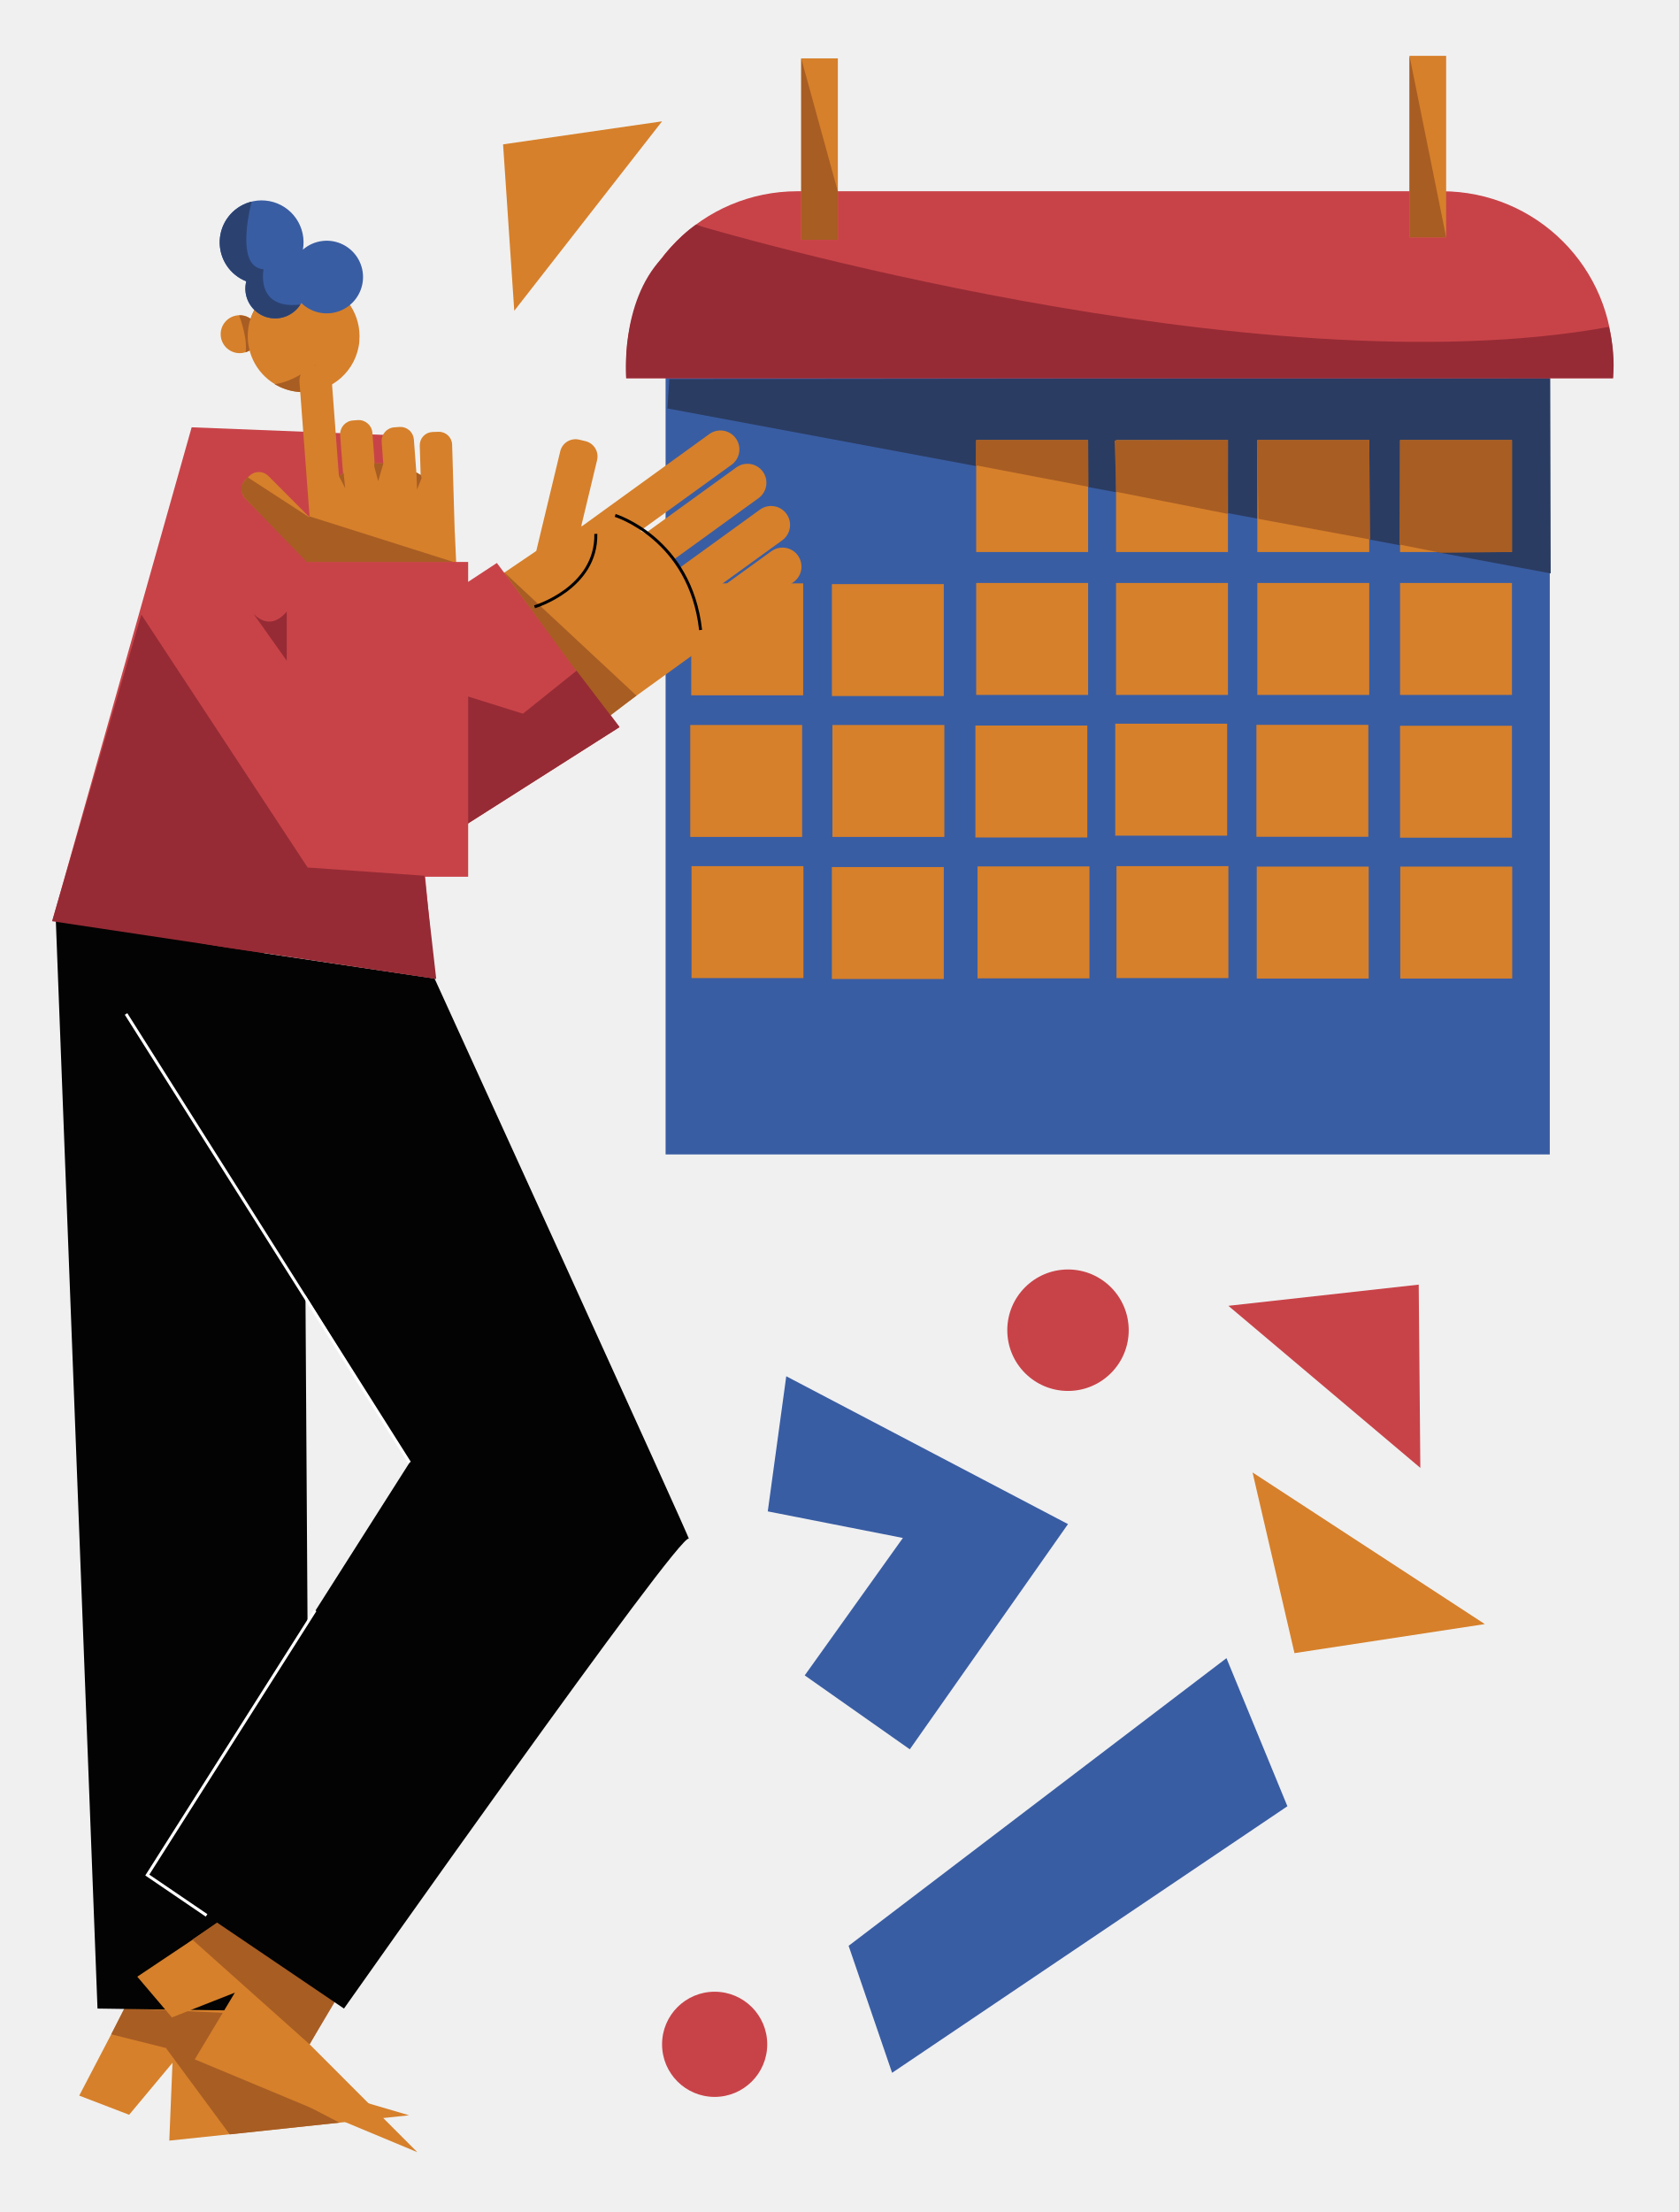
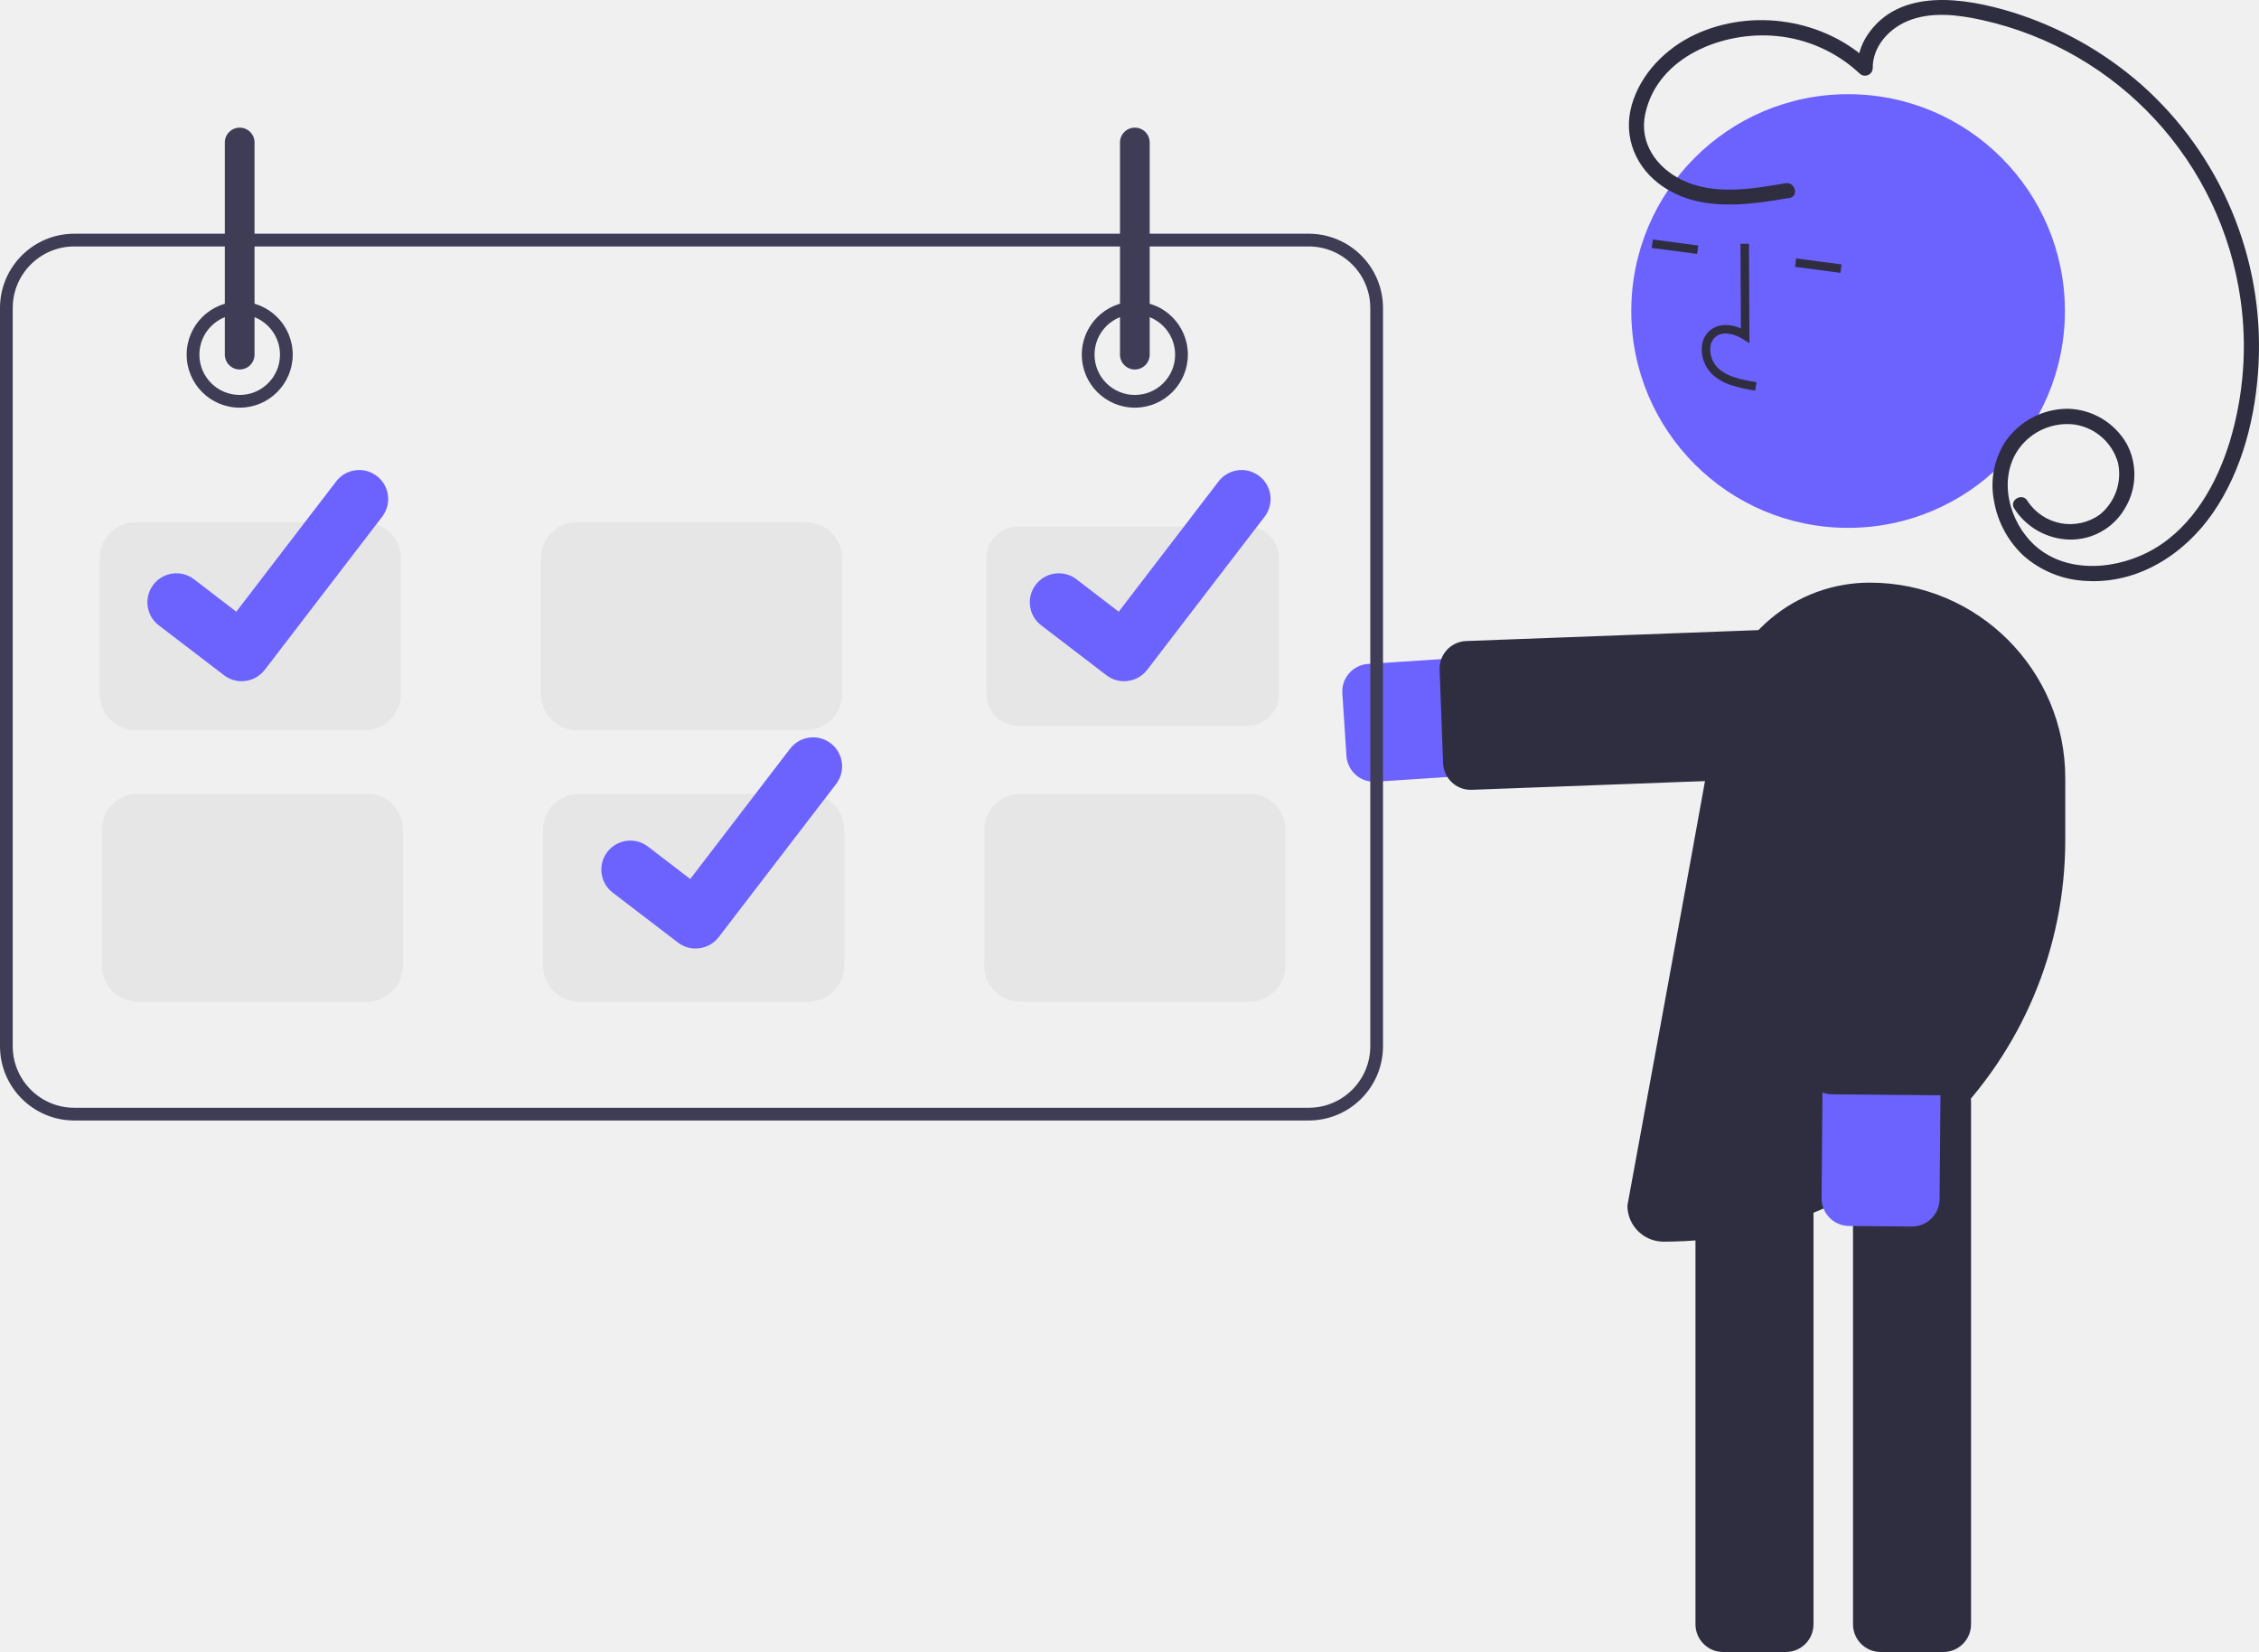
- <svg xmlns="http://www.w3.org/2000/svg" id="Capa_1" data-name="Capa 1" viewBox="0 0 1305.76 1720.65">
-   <path d="M201.16,261.32a14.64,14.64,0,0,1-6.86,11.21.1.1,0,0,1-.08.05,7.17,7.17,0,0,1-.93.53l-.06,0a14.26,14.26,0,0,1-2.09.89l-.15,0a0,0,0,0,0,0,0l-.33.1a14.06,14.06,0,0,1-2.16.47h0a14.42,14.42,0,0,1-3.29.08,14.75,14.75,0,0,1-.55-29.34,12.83,12.83,0,0,1,1.38-.11,14.07,14.07,0,0,1,1.71,0,14.67,14.67,0,0,1,4.05.93A14.42,14.42,0,0,1,195,248c.33.23.64.47.95.73a14.82,14.82,0,0,1,1.93,2A14.66,14.66,0,0,1,201.16,261.32Z" fill="#d6802b" />
-   <path d="M199.53,238.33c-.66,1-1.28,2.11-1.85,3.21h0c-.51,1-1,2-1.41,3-.09.21-.18.43-.26.65s-.2.48-.29.72c-.26.68-.51,1.37-.74,2.08a14.42,14.42,0,0,0-3.19-1.72,14.67,14.67,0,0,0-4.05-.93,14.07,14.07,0,0,0-1.71,0,97.17,97.17,0,0,1,4.5,16,45.37,45.37,0,0,1,.7,12c0,.25-.05.49-.08.73a14.26,14.26,0,0,0,2.09-.89c.05-.8.12-1.58.19-2.35l-.13,2.31a7.17,7.17,0,0,0,.93-.53c0,.05,0,.1.05.15l0-.2,3.3-21.2c.09-.22.17-.44.25-.65.6-1.49,1.18-2.75,1.71-3.79,1.88-3.65,3.26-4.77,3.26-4.77l1.16-.9A28.83,28.83,0,0,1,199.53,238.33Z" fill="#a85d23" />
-   <rect x="517.86" y="267.82" width="687.92" height="630.18" fill="#395da3" />
-   <polygon points="520.71 294.91 1206.14 294.2 1206.49 446.04 519.29 317.72 520.71 294.91" fill="#2a3c62" />
-   <path d="M620.4,148.77h501.39A133.19,133.19,0,0,1,1255,282V294.2a0,0,0,0,1,0,0H487.21a0,0,0,0,1,0,0V282A133.19,133.19,0,0,1,620.4,148.77Z" fill="#c84348" />
-   <rect x="623.37" y="45.41" width="28.51" height="141.15" fill="#d6802b" />
-   <rect x="1096.64" y="43.44" width="28.51" height="141.15" fill="#d6802b" />
-   <rect x="759.52" y="342.34" width="87.07" height="87.07" fill="#d6802b" />
-   <rect x="868.33" y="342.34" width="87.07" height="87.07" fill="#d6802b" />
-   <rect x="978.25" y="342.34" width="87.07" height="87.07" fill="#d6802b" />
-   <rect x="1089.29" y="342.34" width="87.07" height="87.07" fill="#d6802b" />
-   <rect x="977.81" y="674.11" width="87.07" height="87.07" fill="#d6802b" />
-   <rect x="1089.48" y="674.11" width="87.07" height="87.07" fill="#d6802b" />
-   <rect x="759.52" y="453.49" width="87.07" height="87.07" fill="#d6802b" />
-   <rect x="868.33" y="453.49" width="87.07" height="87.07" fill="#d6802b" />
-   <rect x="978.25" y="453.49" width="87.07" height="87.07" fill="#d6802b" />
-   <rect x="1089.29" y="453.49" width="87.07" height="87.07" fill="#d6802b" />
-   <rect x="758.89" y="564.38" width="87.07" height="87.07" fill="#d6802b" />
-   <rect x="867.7" y="562.95" width="87.07" height="87.07" fill="#d6802b" />
-   <rect x="538.02" y="673.75" width="87.07" height="87.07" fill="#d6802b" />
-   <rect x="647.23" y="674.46" width="87.07" height="87.07" fill="#d6802b" />
-   <rect x="977.54" y="563.84" width="87.07" height="87.07" fill="#d6802b" />
-   <rect x="1089.29" y="564.55" width="87.07" height="87.07" fill="#d6802b" />
-   <rect x="760.56" y="673.97" width="87.07" height="87.07" fill="#d6802b" />
-   <rect x="868.66" y="673.74" width="87.07" height="87.07" fill="#d6802b" />
-   <rect x="537.03" y="563.96" width="87.07" height="87.07" fill="#d6802b" />
-   <rect x="647.66" y="563.96" width="87.07" height="87.07" fill="#d6802b" />
-   <rect x="647.24" y="454.36" width="87.07" height="87.07" fill="#d6802b" />
-   <rect x="537.81" y="453.8" width="87.07" height="87.07" fill="#d6802b" />
-   <polygon points="400.11 241.75 515.1 94.38 391.41 112.29 400.11 241.75" fill="#d6802b" />
-   <path d="M546,176.22S977,304.53,1251.76,254.28A119.75,119.75,0,0,1,1255,294.2H487.21s-5-58.7,27.8-93.39c0,0,11.41-15.68,26.61-26.14Z" fill="#962b35" />
-   <polygon points="623.37 45.41 651.88 149.01 651.88 186.55 623.37 186.55 623.37 45.41" fill="#a85d23" />
-   <polygon points="1096.64 43.44 1125.16 184.58 1096.64 184.58 1096.64 43.44" fill="#a85d23" />
-   <polygon points="759.17 361.92 846.85 378.67 846.59 342.34 759.52 342.34 759.17 361.92" fill="#a85d23" />
-   <polygon points="868.59 382.59 955.21 399.7 955.4 342.34 867.17 342.67 868.59 382.59" fill="#a85d23" />
-   <polygon points="979.09 403.62 1066.06 419.66 1065.32 342.34 978.25 342.34 979.09 403.62" fill="#a85d23" />
-   <polygon points="1088.87 423.58 1120.95 430 1176.36 429.41 1176.36 342.34 1089.29 342.34 1088.87 423.58" fill="#a85d23" />
-   <path d="M623.59,440.7a14.72,14.72,0,0,1-6.1,12l-142.4,103L474,554.21,434.46,581,358.24,468.57l59-40L435.9,351a12.21,12.21,0,0,1,14.73-9l4.92,1.18a12.2,12.2,0,0,1,9,14.73l-12.32,51.29-.15.65,1.31-.95,98.47-71.25a14.75,14.75,0,0,1,17.3,23.9l-71,51.33c1.33.59,2.64,1.24,3.93,1.93l70.94-51.33a14.75,14.75,0,0,1,17.29,23.9L525,434.7q.71,1,1.38,1.95c1,1.53,2,3.08,2.89,4.66l62.15-45a14.75,14.75,0,0,1,17.29,23.9L538,471.4c0,.76.06,1.53.07,2.29l62.1-44.93a14.74,14.74,0,0,1,23.39,11.94Z" fill="#d6802b" />
-   <path d="M478.63,400.94s58.5,17.89,66.46,89.12" fill="none" stroke="#000" stroke-miterlimit="10" stroke-width="2.31" />
-   <polygon points="115.12 1527.7 61.64 1630.12 100.47 1645.02 134.2 1604.61 131.72 1665.13 318.28 1645.42 204.51 1611.99 204.81 1542.13 115.12 1527.7" fill="#d6802b" />
-   <polygon points="264.11 1651.14 178.75 1660.29 129.12 1593.09 129.44 1592.93 128.79 1592.65 129.12 1593.09 86.54 1582.42 96.75 1562.22 206.08 1567.25 204.5 1611.99 174.19 1604.39 264.11 1651.14" fill="#a85d23" />
-   <polygon points="148.89 1591.07 147.22 1590.65 146.89 1590.21 148.89 1591.07" fill="#a85d23" />
-   <path d="M453.42,408.92l-1.31.95.15-.65Z" fill="#d6802b" />
-   <polygon points="482.02 565.59 176.67 759.75 112.11 670.63 94.78 646.71 155.73 562.23 193.98 564.41 386.58 437.92 449.38 521.92 452.15 525.63 482.02 565.59" fill="#c84348" />
-   <polygon points="391.92 444.85 495.17 541.09 474.14 557.16 391.92 444.85" fill="#a85d23" />
-   <polygon points="482.02 565.59 176.67 759.75 70.18 667.03 112.11 670.63 233.43 681.06 351.89 595.05 303.56 571.85 326.6 530.03 406.84 555.15 448.59 521.72 482.02 565.59" fill="#962b35" />
-   <path d="M415.9,472s48.56-14.36,47.67-56.72" fill="none" stroke="#000" stroke-miterlimit="10" stroke-width="2.31" />
-   <polygon points="299.13 338.3 149.11 332.39 40.91 715.71 338.12 761.2 299.13 338.3" fill="#c84348" />
-   <polygon points="43.27 711.88 75.86 1562.4 241.17 1564.77 236.04 749.1 43.27 711.88" fill="#030303" />
-   <polygon points="202.88 1473.38 106.82 1537.6 133.74 1569.29 182.73 1550.02 151.53 1601.93 324.68 1674.11 240.88 1590.21 274.65 1529.06 202.88 1473.38" fill="#d6802b" />
-   <polygon points="169.62 1494.99 263.72 1551.71 240.88 1590.21 149.66 1508.77 169.62 1494.99" fill="#a85d23" />
-   <path d="M58.58,719.6l260.07,418.1-204.11,321,153.09,103.7S531,1188.72,535.93,1197,338.12,761.2,338.12,761.2Z" fill="#030303" />
-   <polyline points="160.71 1489.92 114.61 1458.55 245.19 1252.65" fill="none" stroke="#fff" stroke-miterlimit="10" stroke-width="2.31" />
-   <line x1="98.08" y1="788.73" x2="318.65" y2="1137.7" fill="none" stroke="#fff" stroke-miterlimit="10" stroke-width="2.31" />
-   <polygon points="148.89 1591.07 147.22 1590.65 146.89 1590.21 148.89 1591.07" fill="#a85d23" />
-   <path d="M279.63,265.28A43.49,43.49,0,0,1,235,305c-.82,0-1.64-.07-2.47-.14a43.49,43.49,0,0,1-38-31,.14.14,0,0,1,0-.06c-.11-.37-.21-.74-.31-1.11,0-.05,0-.1-.05-.15-.32-1.25-.6-2.52-.82-3.8a43.77,43.77,0,0,1-.54-9.26c0-.57.06-1.14.11-1.71a42.7,42.7,0,0,1,2-9.81c.23-.71.48-1.4.74-2.08.09-.24.18-.48.29-.72s.17-.44.26-.65c.43-1,.9-2,1.41-3h0c.57-1.1,1.19-2.17,1.85-3.21a43.49,43.49,0,0,1,80.1,26.95Z" fill="#d6802b" />
-   <path d="M240.89,402.44l-.41-.4.3-1Z" fill="#d6802b" />
-   <polygon points="329.46 441.06 329.45 441.06 329.44 440.78 329.46 441.06" fill="#d6802b" />
-   <polygon points="329.46 441.06 329.45 441.06 329.44 440.78 329.46 441.06" fill="#d6802b" />
-   <polygon points="329.46 441.06 329.45 441.06 329.44 440.78 329.46 441.06" fill="#d6802b" />
-   <path d="M197.43,477.76l41.7,58.81,1.07-96.23S223.09,502.36,197.43,477.76Z" fill="#962b35" />
-   <path d="M245.58,283.64,234.82,305c-.82,0-1.64-.07-2.47-.14a43.22,43.22,0,0,1-18.7-6.07C228.41,297.23,245,284.07,245.58,283.64Z" fill="#a85d23" />
-   <path d="M353.93,415.75c0-.8-.09-1.6-.16-2.39l-2-67.52a10.26,10.26,0,0,0-10.57-9.95l-4.61.14a10.27,10.27,0,0,0-10,10.57l.67,22.32,0,.6c-.71-.46-1.43-.9-2.16-1.31h0c-.38-.24-.77-.45-1.15-.67L322,341.84a10.54,10.54,0,0,0-11.31-9.73l-4,.3a10.56,10.56,0,0,0-9.74,11.31l.94,12.58.27,3.54h0l0,.58H298c-.62,0-1.25,0-1.87,0-.87,0-1.73,0-2.6.06-.68,0-1.36.07-2,.13l-.31-4.14-1.48-19.79a10.72,10.72,0,0,0-11.49-9.89l-3.7.28a10.72,10.72,0,0,0-9.89,11.49l2.09,27.91.14,1.85c-1,.59-2,1.21-3,1.86l-.2.13-.05-.63-.13-1.74-5.46-72.81a11.83,11.83,0,0,0-12.67-10.91l-1.51.12A11.82,11.82,0,0,0,233,297l7.8,104.07.11,1.39-.41-.4-31.74-31.86a10.41,10.41,0,0,0-14.73,0L191,373.2a10.42,10.42,0,0,0,0,14.73l48,48.14,2.69,60.75,115.7-5.11Zm-24.48,25.31v-.28l0,.28Z" fill="#d6802b" />
-   <path d="M239.84,437.48l-1.19-.35-47.72-49.2s-6.21-6.53-1.46-12.94l3.09-3.8,48,31.19,0-.78L353.9,437.48Z" fill="#a85d23" />
-   <path d="M263.7,370.27c1-.65,2.15-1.39,3.15-2l-.14-1.85.73,2.23,1.11,11.07Z" fill="#a85d23" />
-   <path d="M296.12,360.39c.62,0,1.56,0,2.18,0l-4.06,13.91-3-11.26-.1-6.64.31,4.14c.67-.06,1.35-.1,2-.13C294.39,360.41,295.25,360.39,296.12,360.39Z" fill="#a85d23" />
-   <path d="M328,371.9l-3.56,8.91L324,367.53l1.14.67h0c.73.41,1.45.85,2.16,1.31l0-.6Z" fill="#a85d23" />
-   <polygon points="611.73 1070.55 830.94 1185.55 707.86 1360.74 626.1 1303.24 702.47 1196.33 597.35 1175.66 611.73 1070.55" fill="#395da3" />
-   <polygon points="1155.24 1263.33 974.52 1145.37 1007.15 1285.92 1155.24 1263.33" fill="#d6802b" />
-   <circle cx="830.94" cy="1034.73" r="47.24" fill="#c84348" />
-   <polygon points="1105.07 1141.82 955.72 1015.75 1103.81 999.27 1105.07 1141.82" fill="#c84348" />
-   <polygon points="954.23 1289.83 660.25 1513.59 694.08 1612.38 1001.64 1405.03 954.23 1289.83" fill="#395da3" />
-   <circle cx="556.02" cy="1590.21" r="40.91" fill="#c84348" />
-   <rect x="223.09" y="437.13" width="141.15" height="244.87" fill="#c84348" />
-   <path d="M282.35,217.93a28.26,28.26,0,0,1-47.93,17.76c-.24.41-.48.82-.74,1.22A23.19,23.19,0,0,1,191,222.42c.07-.78.17-1.55.31-2.3l.09-.41c.06-.29.13-.58.2-.87A32.6,32.6,0,0,1,194,157.32,32.14,32.14,0,0,1,206.36,156a32.61,32.61,0,0,1,29.69,35.29c-.08,1-.21,1.94-.38,2.89a28.25,28.25,0,0,1,46.68,23.75Z" fill="#395da3" />
-   <path d="M195.81,156.83c-1.25,4.78-10.24,41.16,2.81,50.37a12.81,12.81,0,0,0,6.44,2.26,32.29,32.29,0,0,0,.07,11.6c1.7,8.52,8,18.23,28.55,15.85A23.19,23.19,0,0,1,191,222.42c.07-.78.17-1.55.31-2.3l.29-.33-.2-.08c.06-.29.13-.58.2-.87A32.6,32.6,0,0,1,194,157.32Z" fill="#2b4271" />
-   <polygon points="330.24 681.22 239.35 674.8 109.96 478.05 40.52 716.59 339.4 761.49 330.24 681.22" fill="#962b35" />
+ <svg xmlns="http://www.w3.org/2000/svg" data-name="Layer 1" width="532.485" height="389.352" viewBox="0 0 532.485 389.352">
+   <path d="M657.627,439.571a6.514,6.514,0,0,1-6.49-6.088l-.967-14.759a6.514,6.514,0,0,1,6.074-6.925l115.627-7.572a13.909,13.909,0,0,1,1.818,27.758l-115.627,7.572Q657.844,439.571,657.627,439.571Z" transform="translate(-333.7574 -255.3242)" fill="#6c63ff" />
+   <path d="M680.427,441.474a6.522,6.522,0,0,1-6.506-6.271l-.824-22.044a6.513,6.513,0,0,1,6.266-6.752l95.083-3.554a6.514,6.514,0,0,1,6.752,6.266l.824,22.044a6.513,6.513,0,0,1-6.266,6.752l-95.083,3.554C680.591,441.473,680.508,441.474,680.427,441.474Z" transform="translate(-333.7574 -255.3242)" fill="#2f2e41" />
+   <path d="M791.849,644.676H777.059a6.521,6.521,0,0,1-6.513-6.513V514.893a6.521,6.521,0,0,1,6.513-6.513H791.849a6.521,6.521,0,0,1,6.513,6.513V638.162A6.521,6.521,0,0,1,791.849,644.676Z" transform="translate(-333.7574 -255.3242)" fill="#2f2e41" />
+   <path d="M754.714,644.676H739.924a6.521,6.521,0,0,1-6.513-6.513V514.893a6.521,6.521,0,0,1,6.513-6.513H754.714a6.521,6.521,0,0,1,6.513,6.513V638.162A6.521,6.521,0,0,1,754.714,644.676Z" transform="translate(-333.7574 -255.3242)" fill="#2f2e41" />
+   <circle cx="435.628" cy="73.304" r="51.106" fill="#6c63ff" />
+   <path d="M741.722,346.078a12.121,12.121,0,0,1-4.426-2.598,8.15,8.15,0,0,1-2.382-6.452,5.483,5.483,0,0,1,2.438-4.22c1.828-1.172,4.272-1.176,6.761-.079l-.094-19.951,2.004-.01.111,23.454-1.544-.971c-1.791-1.124-4.348-1.916-6.155-.757a3.521,3.521,0,0,0-1.525,2.725,6.159,6.159,0,0,0,1.771,4.811c2.213,2.114,5.442,2.775,9.124,3.366l-.318,1.979A33.031,33.031,0,0,1,741.722,346.078Z" transform="translate(-333.7574 -255.3242)" fill="#2f2e41" />
+   <rect x="727.576" y="308.073" width="2.004" height="10.794" transform="matrix(0.13093, -0.99139, 0.99139, 0.13093, -11.34164, 739.4098)" fill="#2f2e41" />
+   <rect x="761.353" y="312.532" width="2.004" height="10.794" transform="translate(13.59208 776.7722) rotate(-82.4768)" fill="#2f2e41" />
+   <path d="M725.881,547.966h-0a8.527,8.527,0,0,1-8.518-8.518s13.579-73.677,21.339-116.86a36.373,36.373,0,0,1,35.799-29.944h0a46.075,46.075,0,0,1,46.075,46.075v14.55A94.696,94.696,0,0,1,725.881,547.966Z" transform="translate(-333.7574 -255.3242)" fill="#2f2e41" />
+   <path d="M790.359,540.591a6.524,6.524,0,0,1-5.98,3.805l-14.79-.128a6.513,6.513,0,0,1-6.456-6.57l1.005-115.87a13.908,13.908,0,1,1,27.815.241l-1.004,115.87A6.477,6.477,0,0,1,790.359,540.591Z" transform="translate(-333.7574 -255.3242)" fill="#6c63ff" />
+   <path d="M796.892,509.658a6.524,6.524,0,0,1-5.98,3.805l-25.262-.219a6.521,6.521,0,0,1-6.456-6.57l.825-95.146a6.513,6.513,0,0,1,6.57-6.457l25.261.219a6.513,6.513,0,0,1,6.456,6.57l-.825,95.146A6.485,6.485,0,0,1,796.892,509.658Z" transform="translate(-333.7574 -255.3242)" fill="#2f2e41" />
+   <path d="M754.634,298.514c-7.964,1.352-16.856,2.897-24.445-.796-5.973-2.907-10.08-8.713-8.625-15.534,2.895-13.576,18.437-19.578,30.928-18.366a33.178,33.178,0,0,1,19.63,8.851,1.817,1.817,0,0,0,3.067-1.271c-.053-5.009,3.695-9.19,8.135-11.077,5.56-2.363,12.021-1.518,17.735-.254a78.747,78.747,0,0,1,60.834,65.858,77.868,77.868,0,0,1-2.501,33.35c-3.031,9.959-8.63,19.97-17.848,25.388-8.306,4.883-20.385,6.14-28.05-.71-6.14-5.487-8.907-15.745-3.87-22.844a14.063,14.063,0,0,1,13.231-5.72,12.592,12.592,0,0,1,10.157,9.034,12.349,12.349,0,0,1-4.287,12.176,11.99,11.99,0,0,1-17.088-3.262c-1.221-1.959-4.331-.156-3.103,1.814a15.92,15.92,0,0,0,13.088,7.342,14.716,14.716,0,0,0,12.954-7.255A15.359,15.359,0,0,0,835.032,359.876a16.454,16.454,0,0,0-13.716-8.213,17.884,17.884,0,0,0-14.795,7.633,19.003,19.003,0,0,0-2.769,13.935,23.056,23.056,0,0,0,6.776,12.874,23.812,23.812,0,0,0,15.102,6.142c12.185.695,23.063-6.325,29.783-16.082,6.974-10.125,10.092-22.83,10.72-34.977a82.435,82.435,0,0,0-27.725-66.017,83.769,83.769,0,0,0-30.409-16.991c-11.101-3.401-26.601-5.879-34.098,5.463a13.812,13.812,0,0,0-2.305,7.755l3.067-1.271c-10.847-10.365-27.898-12.984-41.442-6.613-6.803,3.2-12.7,9.151-14.815,16.488-2.194,7.613.979,15.085,7.485,19.402,8.855,5.876,19.837,4.249,29.698,2.575,2.275-.386,1.31-3.85-.955-3.465Z" transform="translate(-333.7574 -255.3242)" fill="#2f2e41" />
+   <path d="M642.257,519.408h-291a17.52,17.52,0,0,1-17.5-17.5v-174a17.52,17.52,0,0,1,17.5-17.5h291a17.52,17.52,0,0,1,17.5,17.5v174A17.52,17.52,0,0,1,642.257,519.408Zm-291-206a14.517,14.517,0,0,0-14.5,14.5v174a14.517,14.517,0,0,0,14.5,14.5h291a14.517,14.517,0,0,0,14.5-14.5v-174a14.517,14.517,0,0,0-14.5-14.5Z" transform="translate(-333.7574 -255.3242)" fill="#3f3d56" />
+   <path d="M390.257,351.408a12.5,12.5,0,1,1,12.5-12.5A12.514,12.514,0,0,1,390.257,351.408Zm0-22a9.5,9.5,0,1,0,9.5,9.5A9.511,9.511,0,0,0,390.257,329.408Z" transform="translate(-333.7574 -255.3242)" fill="#3f3d56" />
+   <path d="M601.257,351.408a12.5,12.5,0,1,1,12.5-12.5A12.514,12.514,0,0,1,601.257,351.408Zm0-22a9.5,9.5,0,1,0,9.5,9.5A9.511,9.511,0,0,0,601.257,329.408Z" transform="translate(-333.7574 -255.3242)" fill="#3f3d56" />
+   <path d="M419.757,427.408h-54a8.51,8.51,0,0,1-8.5-8.5v-32a8.51,8.51,0,0,1,8.5-8.5h54a8.51,8.51,0,0,1,8.5,8.5v32A8.51,8.51,0,0,1,419.757,427.408Z" transform="translate(-333.7574 -255.3242)" fill="#e6e6e6" />
+   <path d="M523.757,427.408h-54a8.51,8.51,0,0,1-8.5-8.5v-32a8.51,8.51,0,0,1,8.5-8.5h54a8.51,8.51,0,0,1,8.5,8.5v32A8.51,8.51,0,0,1,523.757,427.408Z" transform="translate(-333.7574 -255.3242)" fill="#e6e6e6" />
+   <path d="M573.757,379.408a7.508,7.508,0,0,0-7.5,7.5v32a7.508,7.508,0,0,0,7.5,7.5h54a7.508,7.508,0,0,0,7.5-7.5v-32a7.508,7.508,0,0,0-7.5-7.5Z" transform="translate(-333.7574 -255.3242)" fill="#e6e6e6" />
+   <path d="M420.257,491.408h-54a8.51,8.51,0,0,1-8.5-8.5v-32a8.51,8.51,0,0,1,8.5-8.5h54a8.51,8.51,0,0,1,8.5,8.5v32A8.51,8.51,0,0,1,420.257,491.408Z" transform="translate(-333.7574 -255.3242)" fill="#e6e6e6" />
+   <path d="M524.257,491.408h-54a8.51,8.51,0,0,1-8.5-8.5v-32a8.51,8.51,0,0,1,8.5-8.5h54a8.51,8.51,0,0,1,8.5,8.5v32A8.51,8.51,0,0,1,524.257,491.408Z" transform="translate(-333.7574 -255.3242)" fill="#e6e6e6" />
+   <path d="M628.257,491.408h-54a8.51,8.51,0,0,1-8.5-8.5v-32a8.51,8.51,0,0,1,8.5-8.5h54a8.51,8.51,0,0,1,8.5,8.5v32A8.51,8.51,0,0,1,628.257,491.408Z" transform="translate(-333.7574 -255.3242)" fill="#e6e6e6" />
+   <path d="M390.257,342.408a3.504,3.504,0,0,1-3.5-3.5v-50a3.5,3.5,0,0,1,7,0v50A3.504,3.504,0,0,1,390.257,342.408Z" transform="translate(-333.7574 -255.3242)" fill="#3f3d56" />
+   <path d="M601.257,342.408a3.504,3.504,0,0,1-3.5-3.5v-50a3.5,3.5,0,0,1,7,0v50A3.504,3.504,0,0,1,601.257,342.408Z" transform="translate(-333.7574 -255.3242)" fill="#3f3d56" />
+   <path id="b5e0804e-c461-433c-b77b-73087ef71cb0-225" data-name="Path 395" d="M390.716,415.879a6.788,6.788,0,0,1-4.084-1.357l-.073-.055-15.381-11.766a6.835,6.835,0,0,1,8.317-10.849l9.962,7.64L413,368.779a6.832,6.832,0,0,1,9.579-1.265l.002.001-.146.203.15-.203a6.84,6.84,0,0,1,1.264,9.581l-27.69,36.109a6.836,6.836,0,0,1-5.437,2.666Z" transform="translate(-333.7574 -255.3242)" fill="#6c63ff" />
+   <path id="b3a0cc8c-ec19-4bca-9f18-6cf478ced8d1-226" data-name="Path 395" d="M497.716,478.879a6.788,6.788,0,0,1-4.084-1.357l-.073-.055-15.381-11.766a6.835,6.835,0,0,1,8.317-10.849l9.962,7.64L520,431.779a6.832,6.832,0,0,1,9.579-1.265l.002.001-.146.203.15-.203a6.84,6.84,0,0,1,1.264,9.581l-27.69,36.109a6.836,6.836,0,0,1-5.437,2.666Z" transform="translate(-333.7574 -255.3242)" fill="#6c63ff" />
+   <path id="b29a902b-cd84-4f58-97ad-17c408cf2b06-227" data-name="Path 395" d="M598.716,415.879a6.788,6.788,0,0,1-4.084-1.357l-.073-.055-15.381-11.766a6.835,6.835,0,0,1,8.317-10.849l9.962,7.64L621,368.779a6.832,6.832,0,0,1,9.579-1.265l.002.001-.146.203.15-.203a6.84,6.84,0,0,1,1.264,9.581l-27.69,36.109a6.836,6.836,0,0,1-5.437,2.666Z" transform="translate(-333.7574 -255.3242)" fill="#6c63ff" />
</svg>
